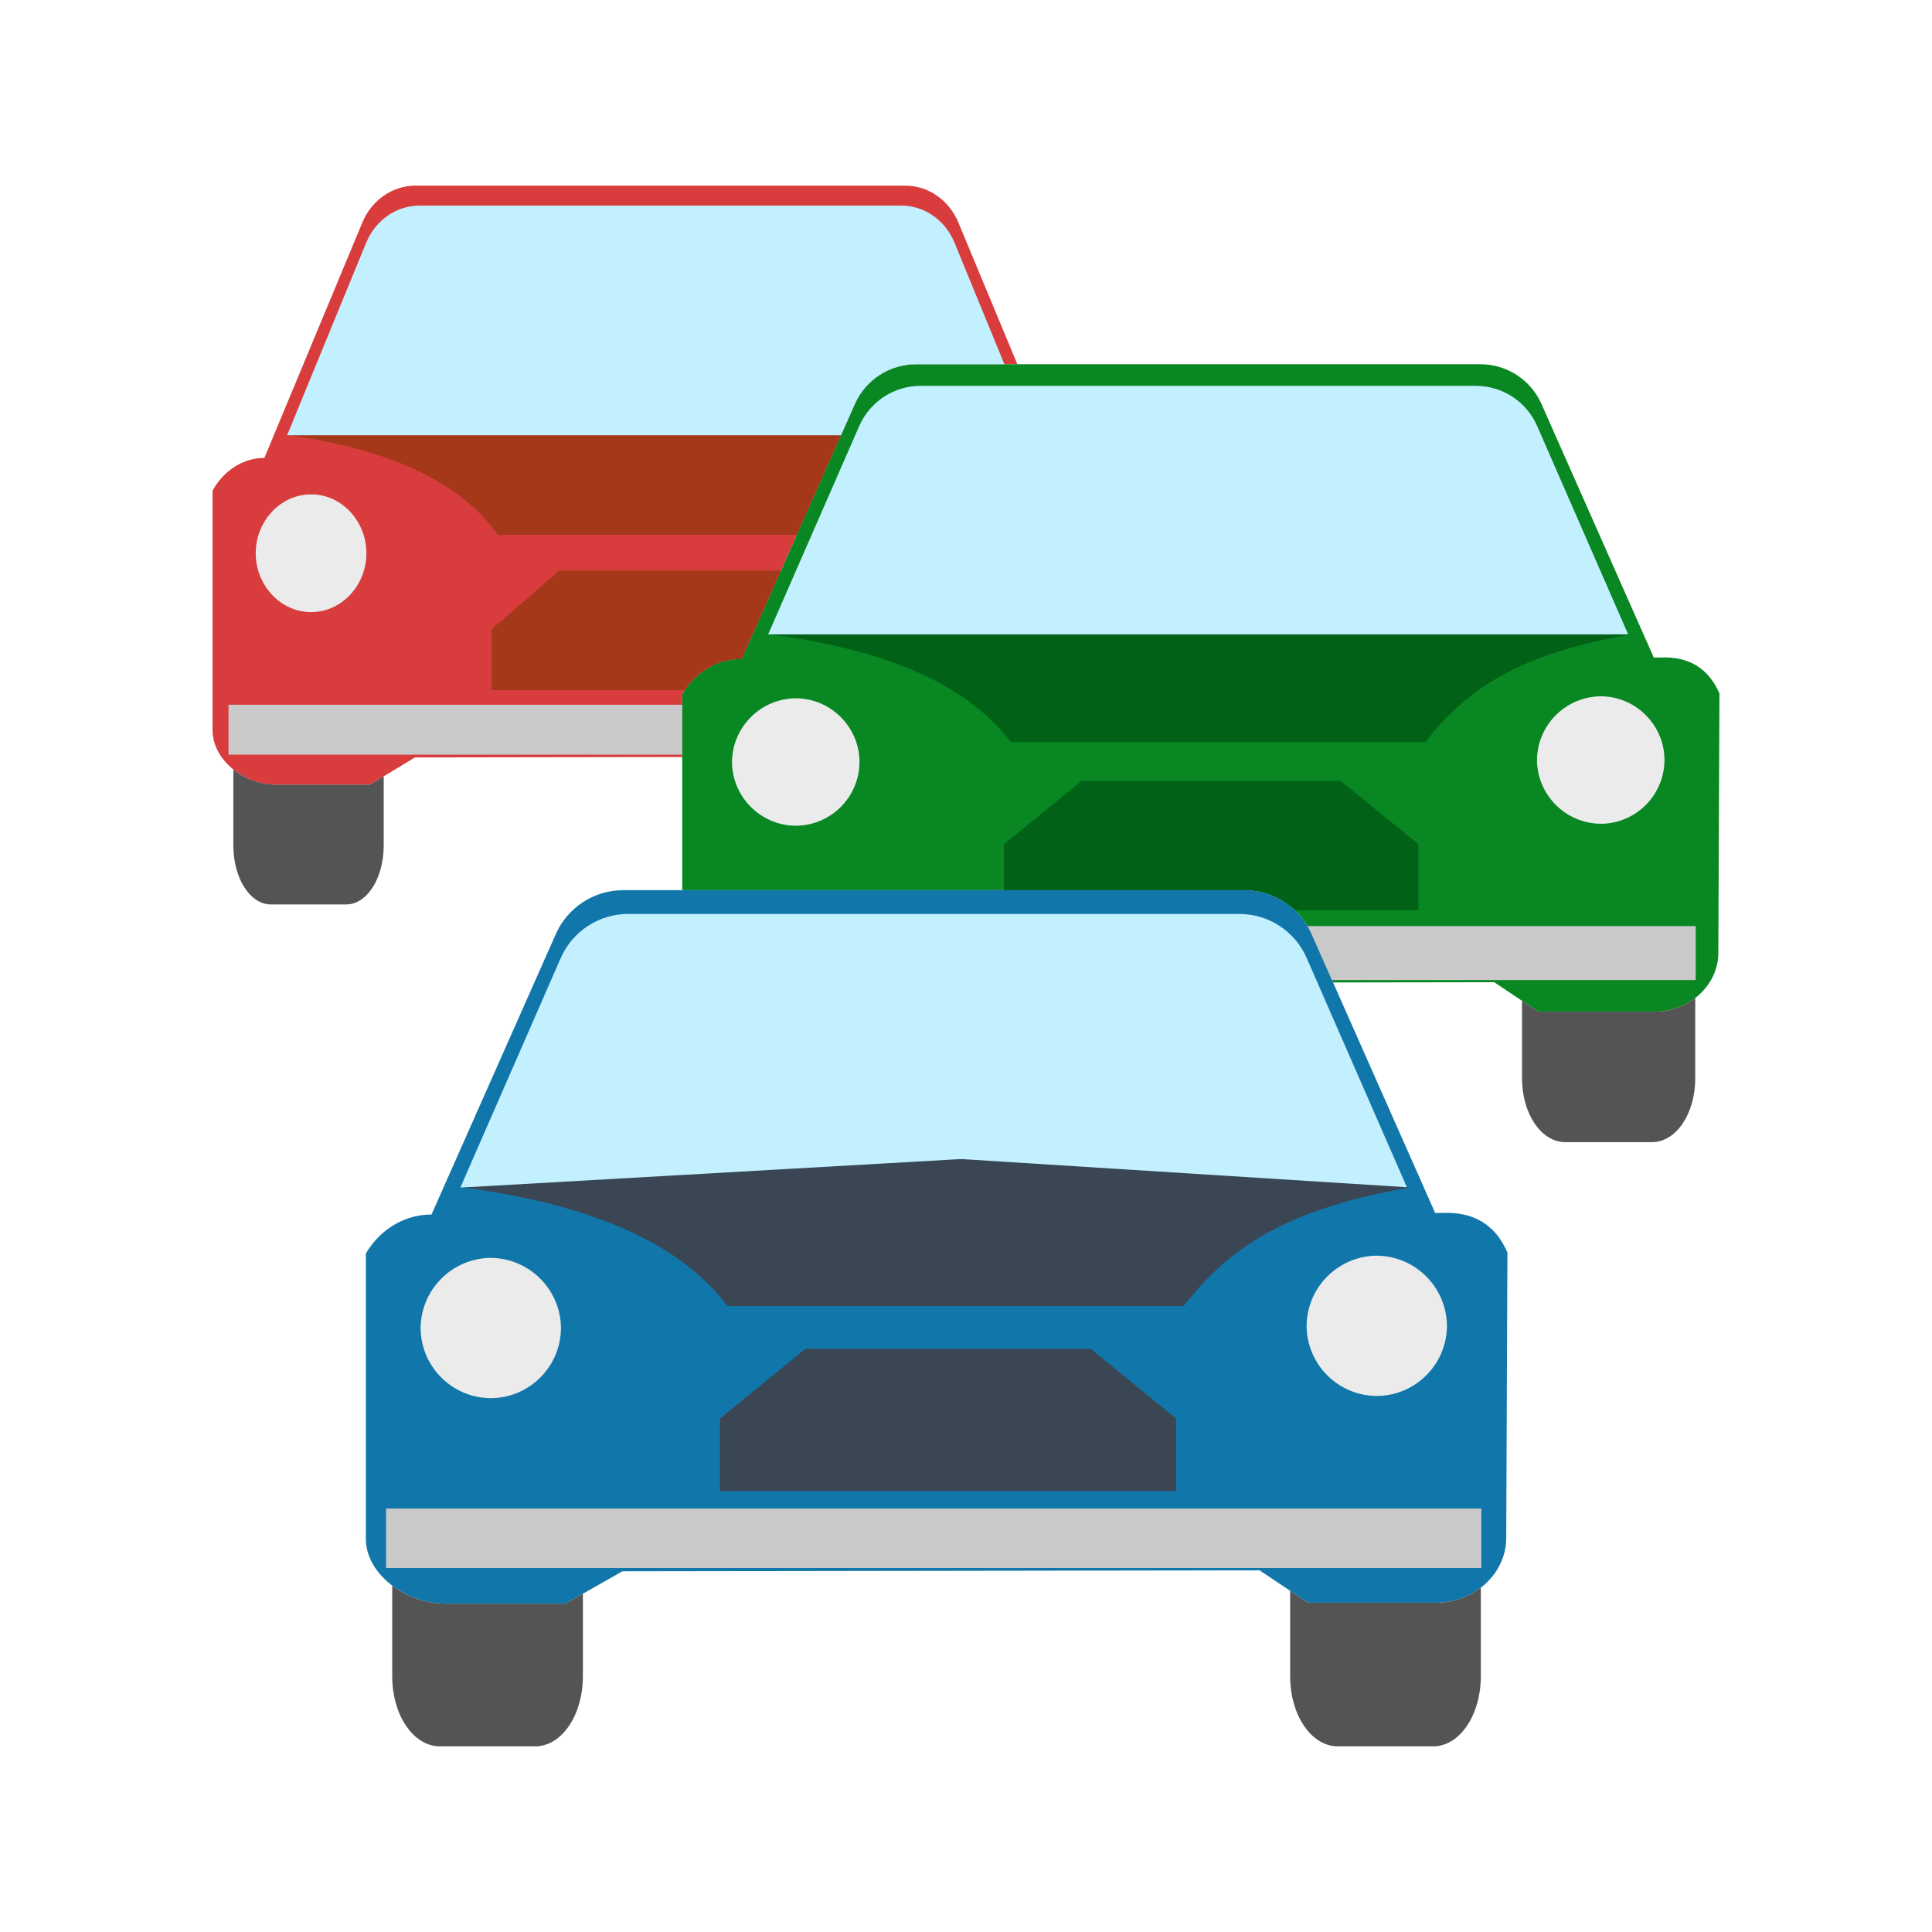
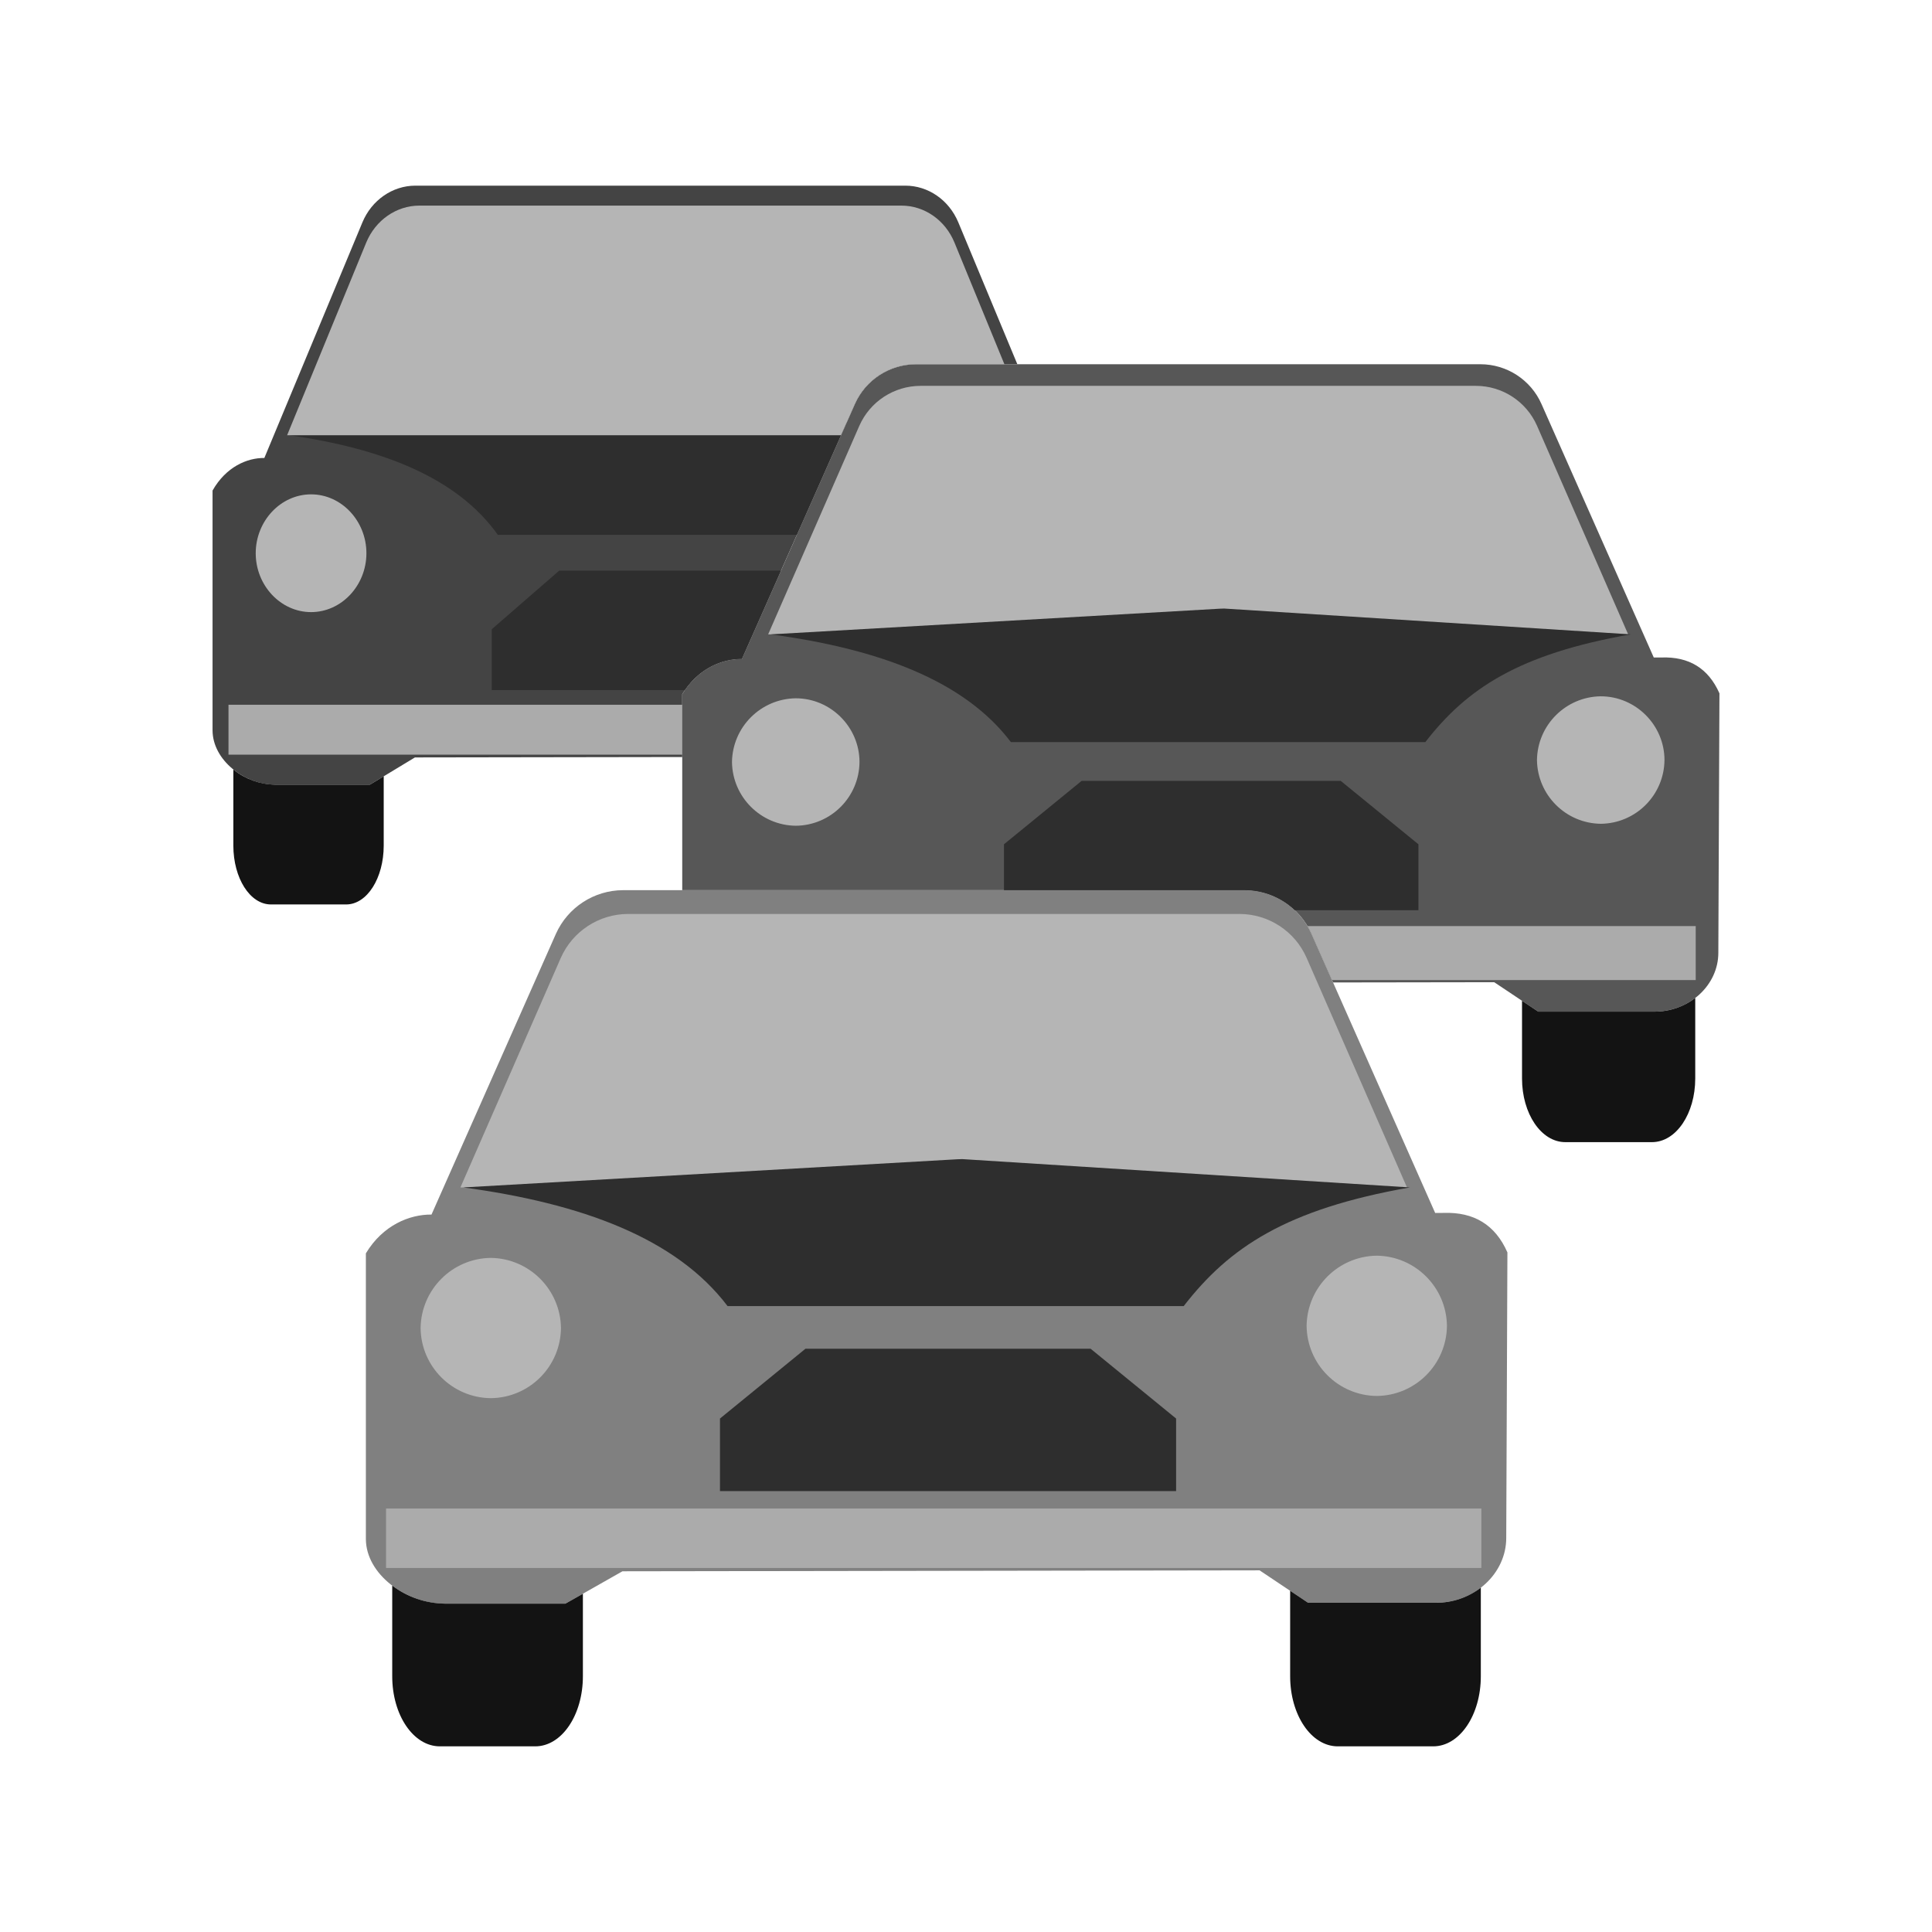
<svg xmlns="http://www.w3.org/2000/svg" xml:space="preserve" fill-rule="evenodd" stroke-linejoin="round" stroke-miterlimit="2" clip-rule="evenodd" viewBox="0 0 64 64">
-   <g id="red">
-     <path fill="#d83c3c" d="m22.6 25.077-8.855.014-1.49.901H9.104c-1.006 0-2.063-.814-2.063-1.802v-7.94c.444-.783 1.141-1.085 1.716-1.079l3.249-7.806c.307-.737.996-1.214 1.753-1.215H29.99c.759 0 1.446.476 1.755 1.215l1.956 4.701H30.34c-.872 0-1.666.516-2.02 1.314l-3.744 8.449c-.661-.006-1.465.319-1.976 1.167v2.081Z" />
-     <path fill="#a43819" d="M26.399 17.717h-9.908c-1.345-1.891-3.811-2.854-6.902-3.299l12.907-.784.126-.005 5.426.365-1.649 3.723Zm-3.713 5.144h-6.395v-2.017l2.234-1.941h7.347l-1.296 2.926c-.625-.006-1.378.284-1.89 1.032Z" />
-   </g>
-   <g id="green">
-     <path fill="#088722" d="M22.6 29.488v-6.492c.511-.848 1.315-1.173 1.976-1.167l3.744-8.449a2.217 2.217 0 0 1 2.02-1.314h18.701a2.21 2.21 0 0 1 2.021 1.314l3.721 8.4h.259c.903-.031 1.548.354 1.917 1.188l-.037 8.594c0 1.07-.953 1.95-2.112 1.95h-3.852l-1.46-.975-5.339.008-.713-1.61a2.438 2.438 0 0 0-2.225-1.447H22.6Z" />
-     <path fill="#006117" d="M33.258 29.488v-1.52l2.573-2.101h8.582l2.574 2.101v2.184h-4.095a2.427 2.427 0 0 0-1.671-.664h-7.963Zm.229-4.905c-1.549-2.046-4.39-3.088-7.952-3.569l14.872-.85.144-.005 13.472.855c-3.717.651-5.439 1.801-6.807 3.569H33.487Z" />
-   </g>
-   <g id="blue">
-     <path fill="#c2f0ff" d="M27.86 14.418H9.511l2.621-6.383c.306-.741.997-1.222 1.756-1.224h15.973c.762 0 1.452.481 1.757 1.224l1.654 4.031H30.34c-.872 0-1.666.516-2.02 1.314l-.46 1.038Z" />
-     <path fill="#c2f0ff" d="M53.935 21.014H25.446l3.02-6.908a2.217 2.217 0 0 1 2.024-1.324h18.401c.878 0 1.673.52 2.026 1.324l3.018 6.908Z" />
-     <path fill="#17a" d="m47.542 40.181.284-.002c.994-.033 1.705.389 2.109 1.309l-.039 9.458c0 1.178-1.049 2.147-2.324 2.147h-4.241l-1.607-1.074-21.105.032-1.889 1.072h-3.995c-1.276 0-2.615-.969-2.615-2.147v-9.457c.561-.934 1.447-1.292 2.174-1.285l4.121-9.299a2.444 2.444 0 0 1 2.223-1.447h20.583c.963 0 1.835.568 2.225 1.447l4.096 9.246Z" />
-     <path fill="#c2f0ff" d="M46.608 39.335H15.252l3.324-7.601a2.44 2.44 0 0 1 2.227-1.458h20.253a2.43 2.43 0 0 1 2.229 1.458l3.323 7.601Z" />
-     <path fill="#3a4654" d="M23.85 49.394v-2.403l2.833-2.313h9.444l2.833 2.313v2.403H23.85Zm.251-6.129c-1.705-2.252-4.831-3.399-8.751-3.93l16.369-.933.158-.005 14.828.938c-4.09.719-5.986 1.983-7.492 3.93H24.101Z" />
-   </g>
  <g id="grey">
-     <path fill="#ebebeb" d="M10.305 16.376c1.005 0 1.832.879 1.833 1.949 0 1.071-.827 1.952-1.833 1.952s-1.834-.881-1.834-1.952c.002-1.07.829-1.949 1.834-1.949Z" />
-     <rect width="15.031" height="1.653" x="7.569" y="23.346" fill="#c9c9c9" />
-     <path fill="#545454" d="M12.711 25.716v2.295c0 1.076-.551 1.95-1.244 1.95H8.975c-.695 0-1.245-.874-1.245-1.95v-2.52a2.25 2.25 0 0 0 1.374.501h3.151l.456-.276Z" />
-     <path fill="#ebebeb" d="M26.36 23.132c1.158 0 2.111.952 2.112 2.11a2.122 2.122 0 0 1-2.112 2.112 2.13 2.13 0 0 1-2.112-2.112 2.132 2.132 0 0 1 2.112-2.11Zm26.666-.066c1.158 0 2.111.952 2.112 2.11a2.122 2.122 0 0 1-2.112 2.113 2.132 2.132 0 0 1-2.112-2.113 2.133 2.133 0 0 1 2.112-2.11Z" />
-     <path fill="#545454" d="M56.157 33.06v2.666c0 1.164-.632 2.109-1.434 2.109h-2.87c-.8 0-1.434-.945-1.434-2.109v-2.574l.539.36h3.852c.511 0 .982-.171 1.347-.452Z" />
-     <path fill="#c9c9c9" d="M43.312 30.677h12.861v1.789H44.124l-.678-1.531a2.251 2.251 0 0 0-.134-.258Z" />
-     <path fill="#ebebeb" d="M16.259 41.669a2.346 2.346 0 0 1 2.324 2.321 2.337 2.337 0 0 1-2.324 2.326 2.337 2.337 0 0 1-2.326-2.326 2.345 2.345 0 0 1 2.326-2.321Zm29.348-.073a2.345 2.345 0 0 1 2.325 2.323 2.336 2.336 0 0 1-2.325 2.324 2.336 2.336 0 0 1-2.324-2.324 2.345 2.345 0 0 1 2.324-2.323Z" />
-     <rect width="36.283" height="1.969" x="12.789" y="49.972" fill="#c9c9c9" />
-     <path fill="#545454" d="M49.054 52.594v2.934c0 1.282-.697 2.322-1.578 2.322h-3.16c-.88 0-1.578-1.04-1.578-2.322v-2.832l.593.397h4.241a2.43 2.43 0 0 0 1.482-.499Zm-29.745.201v2.733c0 1.282-.697 2.322-1.579 2.322h-3.158c-.882 0-1.579-1.04-1.579-2.322v-3.003c.502.38 1.113.589 1.742.598h3.995l.579-.328Z" />
+     <path fill="#444" d="m22.6 25.077-8.855.014-1.49.901H9.104c-1.006 0-2.063-.814-2.063-1.802v-7.94c.444-.783 1.141-1.085 1.716-1.079l3.249-7.806c.307-.737.996-1.214 1.753-1.215H29.99c.759 0 1.446.476 1.755 1.215l1.956 4.701H30.34c-.872 0-1.666.516-2.02 1.314l-3.744 8.449c-.661-.006-1.465.319-1.976 1.167v2.081Z" />
+     <path fill="#2e2e2e" d="M26.399 17.717h-9.908c-1.345-1.891-3.811-2.854-6.902-3.299l12.907-.784.126-.005 5.426.365-1.649 3.723Zm-3.713 5.144h-6.395v-2.017l2.234-1.941h7.347l-1.296 2.926c-.625-.006-1.378.284-1.89 1.032Z" />
+     <path fill="#575757" d="M22.6 29.488v-6.492c.511-.848 1.315-1.173 1.976-1.167l3.744-8.449a2.22 2.22 0 0 1 2.02-1.314h18.701c.873 0 1.667.516 2.021 1.314l3.721 8.4h.259c.903-.031 1.548.354 1.917 1.188l-.037 8.594c0 1.07-.953 1.95-2.112 1.95h-3.852l-1.46-.975-5.339.008-.713-1.61a2.441 2.441 0 0 0-2.225-1.447H22.6Z" />
+     <path fill="#b5b5b5" d="M53.935 21.014H25.446l3.02-6.908a2.22 2.22 0 0 1 2.024-1.324h18.401c.878 0 1.673.52 2.026 1.324l3.018 6.908Z" />
+     <path fill="#808080" d="m47.542 40.181.284-.002c.994-.033 1.705.389 2.109 1.309l-.039 9.458c0 1.178-1.049 2.147-2.324 2.147h-4.241l-1.607-1.074-21.105.032-1.889 1.072h-3.995c-1.276 0-2.615-.969-2.615-2.147v-9.457c.561-.934 1.447-1.292 2.174-1.285l4.121-9.299a2.447 2.447 0 0 1 2.223-1.447h20.583c.963 0 1.835.568 2.225 1.447l4.096 9.246Z" />
+     <path fill="#b5b5b5" d="M46.608 39.335H15.252l3.324-7.601a2.444 2.444 0 0 1 2.227-1.458h20.253a2.433 2.433 0 0 1 2.229 1.458l3.323 7.601Z" />
+     <path fill="#2e2e2e" d="M23.85 49.394v-2.403l2.833-2.313h9.444l2.833 2.313v2.403H23.85Zm.251-6.129c-1.705-2.252-4.831-3.399-8.751-3.93l16.369-.933.158-.005 14.828.938c-4.09.719-5.986 1.983-7.492 3.93H24.101Z" />
+     <path fill="#2e2e2e" d="M33.258 29.488v-1.52l2.573-2.101h8.582l2.574 2.101v2.184h-4.095a2.427 2.427 0 0 0-1.671-.664h-7.963Zm.229-4.905c-1.549-2.046-4.39-3.088-7.952-3.569l14.872-.85.144-.005 13.472.855c-3.717.651-5.439 1.801-6.807 3.569H33.487Z" />
+     <path fill="#b5b5b5" d="M27.86 14.418H9.511l2.621-6.383c.306-.741.997-1.222 1.756-1.224h15.973c.762 0 1.452.481 1.757 1.224l1.654 4.031H30.34c-.872 0-1.666.516-2.02 1.314l-.46 1.038Z" />
+     <path fill="#b5b5b5" d="M10.305 16.376c1.005 0 1.832.879 1.833 1.949 0 1.071-.827 1.952-1.833 1.952s-1.834-.881-1.834-1.952c.002-1.07.829-1.949 1.834-1.949Z" />
+     <rect width="15.031" height="1.653" x="7.569" y="23.346" fill="#ababab" />
+     <path fill="#131313" d="M12.711 25.716v2.295c0 1.076-.551 1.95-1.244 1.95H8.975c-.695 0-1.245-.874-1.245-1.95v-2.52a2.25 2.25 0 0 0 1.374.501h3.151l.456-.276Z" />
+     <path fill="#b5b5b5" d="M26.36 23.132c1.158 0 2.111.952 2.112 2.11a2.13 2.13 0 0 1-2.112 2.112 2.14 2.14 0 0 1-2.112-2.112 2.142 2.142 0 0 1 2.112-2.11Zm26.666-.066c1.158 0 2.111.952 2.112 2.11a2.132 2.132 0 0 1-2.112 2.113 2.142 2.142 0 0 1-2.112-2.113 2.142 2.142 0 0 1 2.112-2.11Z" />
+     <path fill="#131313" d="M56.157 33.06v2.666c0 1.164-.632 2.109-1.434 2.109h-2.87c-.8 0-1.434-.945-1.434-2.109v-2.574l.539.36h3.852c.511 0 .982-.171 1.347-.452Z" />
+     <path fill="#ababab" d="M43.312 30.677h12.861v1.789H44.124l-.678-1.531a2.251 2.251 0 0 0-.134-.258Z" />
+     <path fill="#b5b5b5" d="M16.259 41.669a2.357 2.357 0 0 1 2.324 2.321 2.348 2.348 0 0 1-2.324 2.326 2.348 2.348 0 0 1-2.326-2.326 2.356 2.356 0 0 1 2.326-2.321Zm29.348-.073a2.355 2.355 0 0 1 2.325 2.323 2.347 2.347 0 0 1-2.325 2.324 2.348 2.348 0 0 1-2.324-2.324 2.356 2.356 0 0 1 2.324-2.323Z" />
+     <rect width="36.283" height="1.969" x="12.789" y="49.972" fill="#ababab" />
+     <path fill="#131313" d="M49.054 52.594v2.934c0 1.282-.697 2.322-1.578 2.322h-3.16c-.88 0-1.578-1.04-1.578-2.322v-2.832l.593.397h4.241a2.427 2.427 0 0 0 1.482-.499Zm-29.745.201v2.733c0 1.282-.697 2.322-1.579 2.322h-3.158c-.882 0-1.579-1.04-1.579-2.322v-3.003c.502.38 1.113.589 1.742.598h3.995l.579-.328Z" />
  </g>
</svg>
